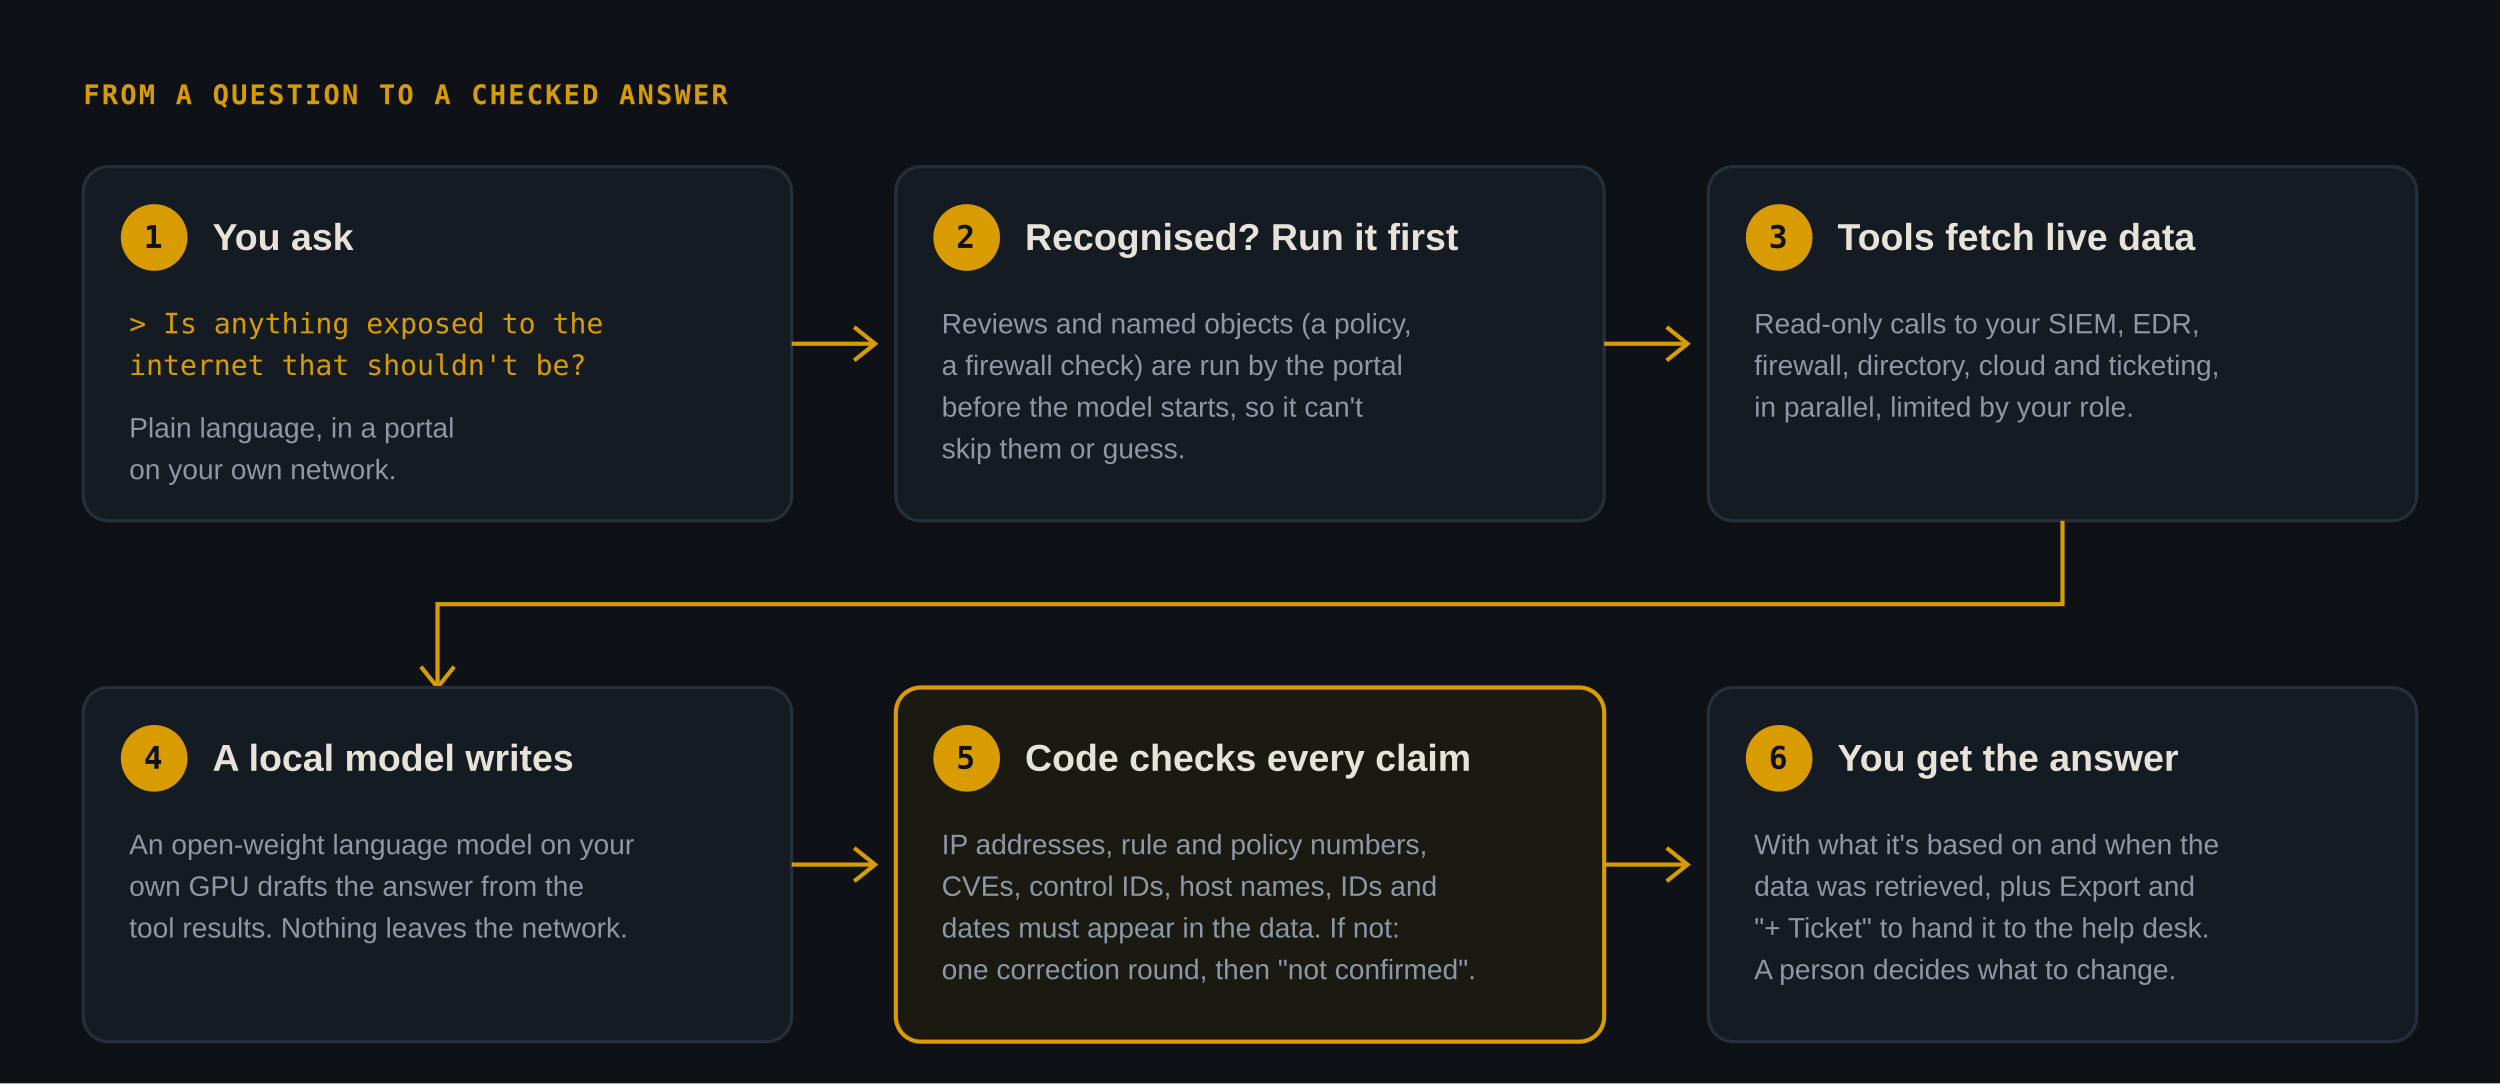
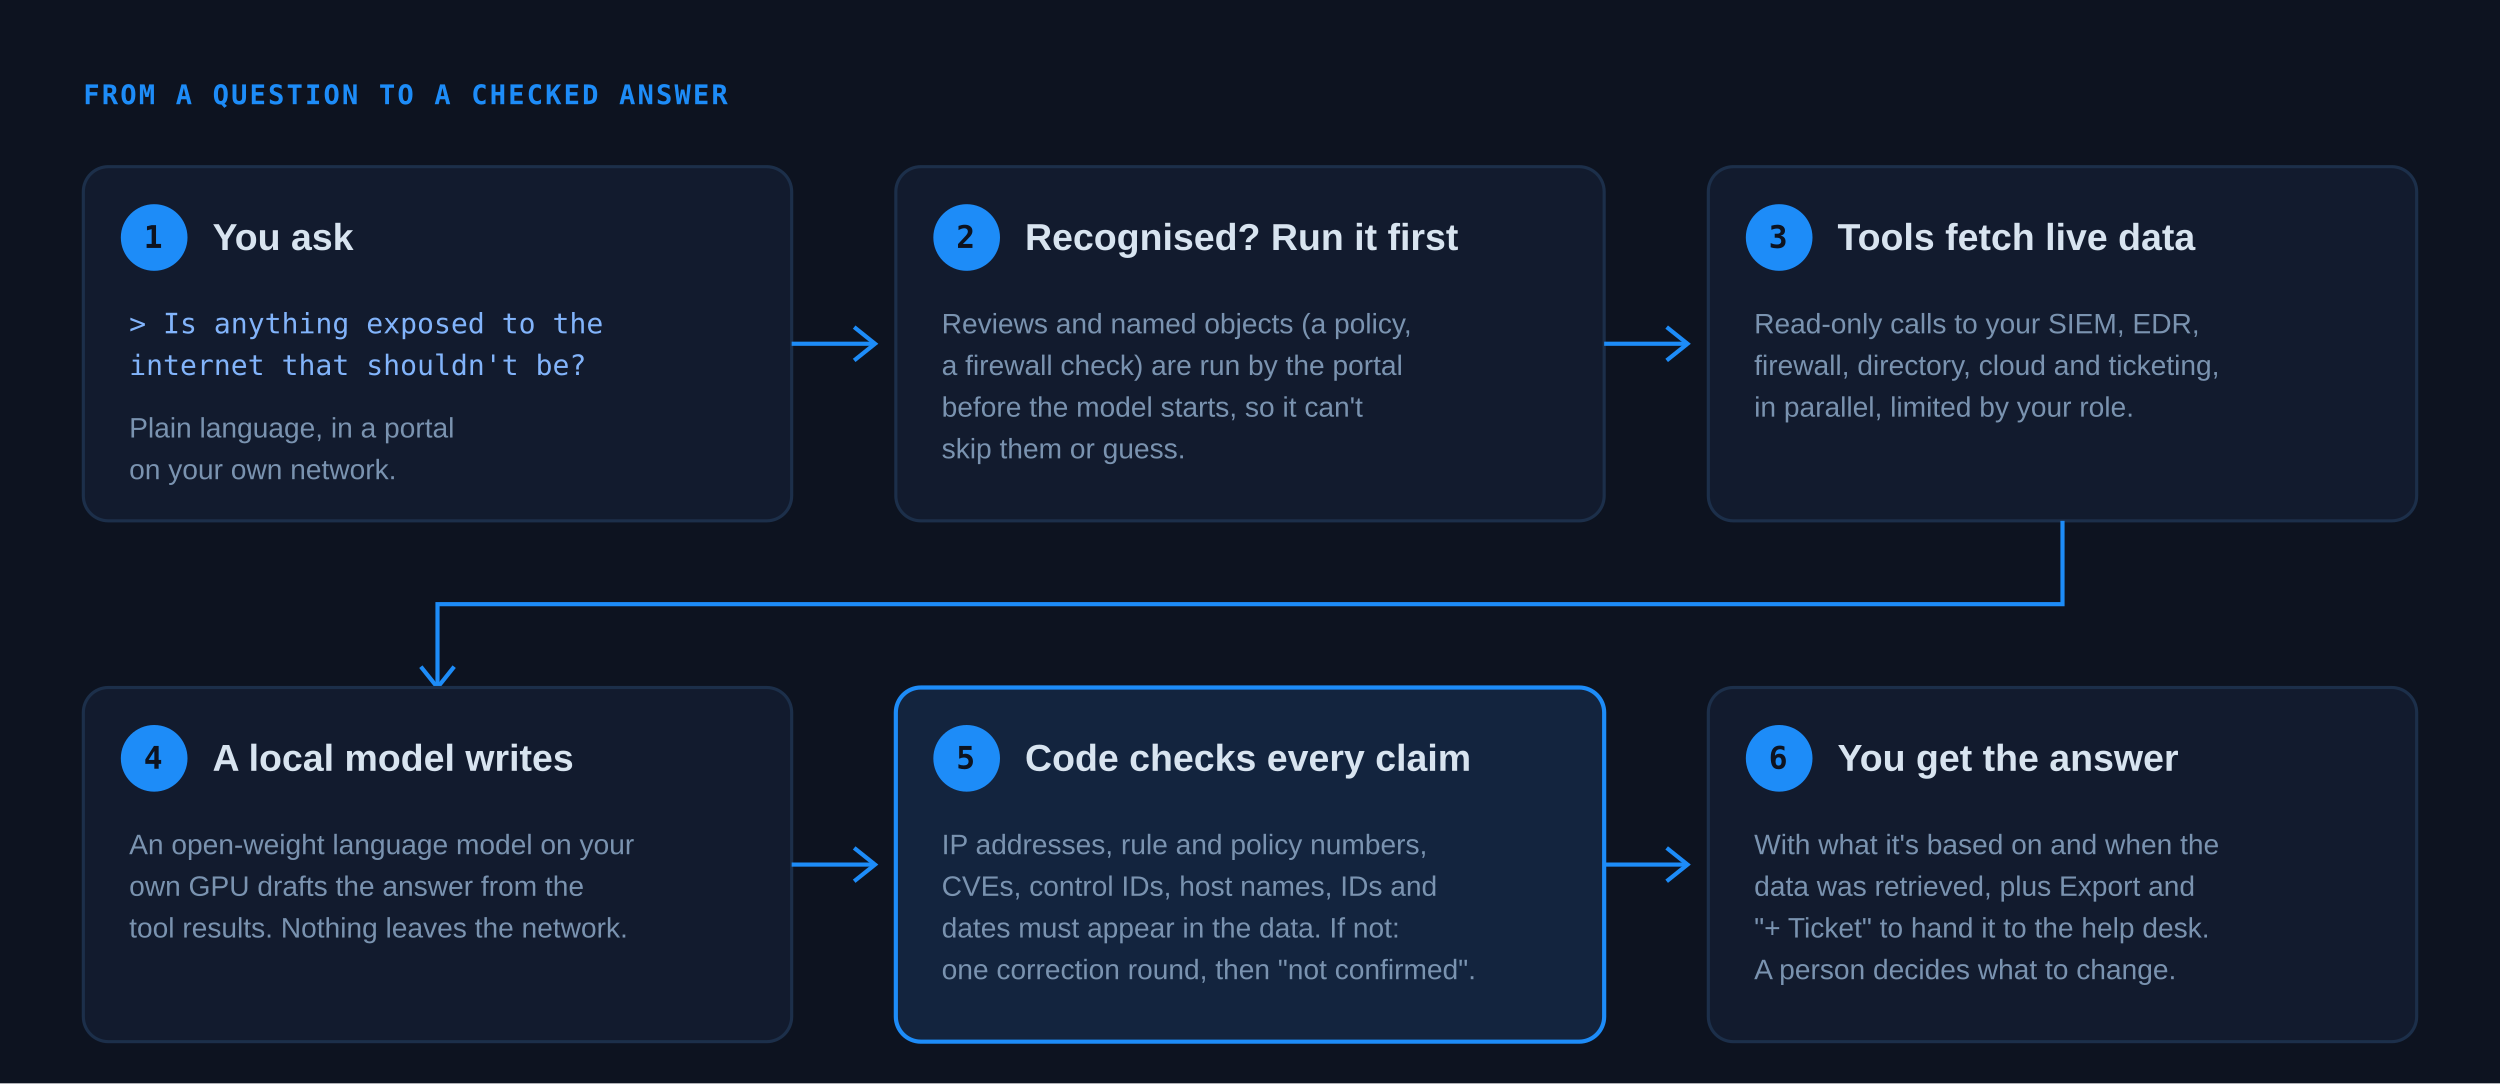
<svg xmlns="http://www.w3.org/2000/svg" viewBox="0 0 1200 520" role="img" aria-labelledby="t d">
  <style>
-     .bg{fill:#0E1217}
-     .panel{fill:#151B23;stroke:#26303B;stroke-width:1.5}
-     .hot{fill:#1A1A12;stroke:#D89B00;stroke-width:2}
-     .n{font:700 15px 'IBM Plex Mono',monospace;fill:#0E1217}
-     .h{font:600 18px 'IBM Plex Sans',Arial,sans-serif;fill:#E7E3D8}
-     .s{font:400 13.5px 'IBM Plex Sans',Arial,sans-serif;fill:#8E98A4}
-     .q{font:500 13.5px 'IBM Plex Mono',monospace;fill:#D89B00}
-     .k{font:600 13px 'IBM Plex Mono',monospace;fill:#D89B00;letter-spacing:.08em}
-     .flow{stroke:#D89B00;stroke-width:2;fill:none}
+     .bg{fill:#0D1320}
+     .panel{fill:#121B2E;stroke:#1C2F4A;stroke-width:1.5}
+     .hot{fill:#13243E;stroke:#1D8CF8;stroke-width:2}
+     .n{font:700 15px 'JetBrains Mono',monospace;fill:#0D1320}
+     .h{font:600 18px 'IBM Plex Sans',Arial,sans-serif;fill:#D8E4F0}
+     .s{font:400 13.5px 'IBM Plex Sans',Arial,sans-serif;fill:#7A93B0}
+     .q{font:500 13.5px 'JetBrains Mono',monospace;fill:#82B4FB}
+     .k{font:600 13px 'JetBrains Mono',monospace;fill:#1D8CF8;letter-spacing:.08em}
+     .flow{stroke:#1D8CF8;stroke-width:2;fill:none}
  </style>
  <rect class="bg" width="1200" height="520" />
  <text class="k" x="40" y="50">FROM A QUESTION TO A CHECKED ANSWER</text>
  <rect class="panel" x="40" y="80" width="340" height="170" rx="12" />
-   <circle cx="74" cy="114" r="16" fill="#D89B00" />
+   <circle cx="74" cy="114" r="16" fill="#1D8CF8" />
  <text class="n" x="69" y="119">1</text>
  <text class="h" x="102" y="120">You ask</text>
  <text class="q" x="62" y="160">&gt; Is anything exposed to the</text>
  <text class="q" x="62" y="180">  internet that shouldn't be?</text>
  <text class="s" x="62" y="210">Plain language, in a portal</text>
  <text class="s" x="62" y="230">on your own network.</text>
  <path class="flow" d="M380 165 H420" />
  <path class="flow" d="M410 157 l10 8 -10 8" />
  <rect class="panel" x="430" y="80" width="340" height="170" rx="12" />
-   <circle cx="464" cy="114" r="16" fill="#D89B00" />
+   <circle cx="464" cy="114" r="16" fill="#1D8CF8" />
  <text class="n" x="459" y="119">2</text>
  <text class="h" x="492" y="120">Recognised? Run it first</text>
  <text class="s" x="452" y="160">Reviews and named objects (a policy,</text>
  <text class="s" x="452" y="180">a firewall check) are run by the portal</text>
  <text class="s" x="452" y="200">before the model starts, so it can't</text>
  <text class="s" x="452" y="220">skip them or guess.</text>
  <path class="flow" d="M770 165 H810" />
  <path class="flow" d="M800 157 l10 8 -10 8" />
  <rect class="panel" x="820" y="80" width="340" height="170" rx="12" />
-   <circle cx="854" cy="114" r="16" fill="#D89B00" />
+   <circle cx="854" cy="114" r="16" fill="#1D8CF8" />
  <text class="n" x="849" y="119">3</text>
  <text class="h" x="882" y="120">Tools fetch live data</text>
  <text class="s" x="842" y="160">Read-only calls to your SIEM, EDR,</text>
  <text class="s" x="842" y="180">firewall, directory, cloud and ticketing,</text>
  <text class="s" x="842" y="200">in parallel, limited by your role.</text>
  <path class="flow" d="M990 250 V290 H210 V330" />
  <path class="flow" d="M202 320 l8 10 8 -10" />
  <rect class="panel" x="40" y="330" width="340" height="170" rx="12" />
-   <circle cx="74" cy="364" r="16" fill="#D89B00" />
+   <circle cx="74" cy="364" r="16" fill="#1D8CF8" />
  <text class="n" x="69" y="369">4</text>
  <text class="h" x="102" y="370">A local model writes</text>
  <text class="s" x="62" y="410">An open-weight language model on your</text>
  <text class="s" x="62" y="430">own GPU drafts the answer from the</text>
  <text class="s" x="62" y="450">tool results. Nothing leaves the network.</text>
  <path class="flow" d="M380 415 H420" />
  <path class="flow" d="M410 407 l10 8 -10 8" />
  <rect class="hot" x="430" y="330" width="340" height="170" rx="12" />
-   <circle cx="464" cy="364" r="16" fill="#D89B00" />
+   <circle cx="464" cy="364" r="16" fill="#1D8CF8" />
  <text class="n" x="459" y="369">5</text>
  <text class="h" x="492" y="370">Code checks every claim</text>
  <text class="s" x="452" y="410">IP addresses, rule and policy numbers,</text>
  <text class="s" x="452" y="430">CVEs, control IDs, host names, IDs and</text>
  <text class="s" x="452" y="450">dates must appear in the data. If not:</text>
  <text class="s" x="452" y="470">one correction round, then "not confirmed".</text>
  <path class="flow" d="M770 415 H810" />
  <path class="flow" d="M800 407 l10 8 -10 8" />
  <rect class="panel" x="820" y="330" width="340" height="170" rx="12" />
-   <circle cx="854" cy="364" r="16" fill="#D89B00" />
+   <circle cx="854" cy="364" r="16" fill="#1D8CF8" />
  <text class="n" x="849" y="369">6</text>
  <text class="h" x="882" y="370">You get the answer</text>
  <text class="s" x="842" y="410">With what it's based on and when the</text>
  <text class="s" x="842" y="430">data was retrieved, plus Export and</text>
  <text class="s" x="842" y="450">"+ Ticket" to hand it to the help desk.</text>
  <text class="s" x="842" y="470">A person decides what to change.</text>
</svg>
